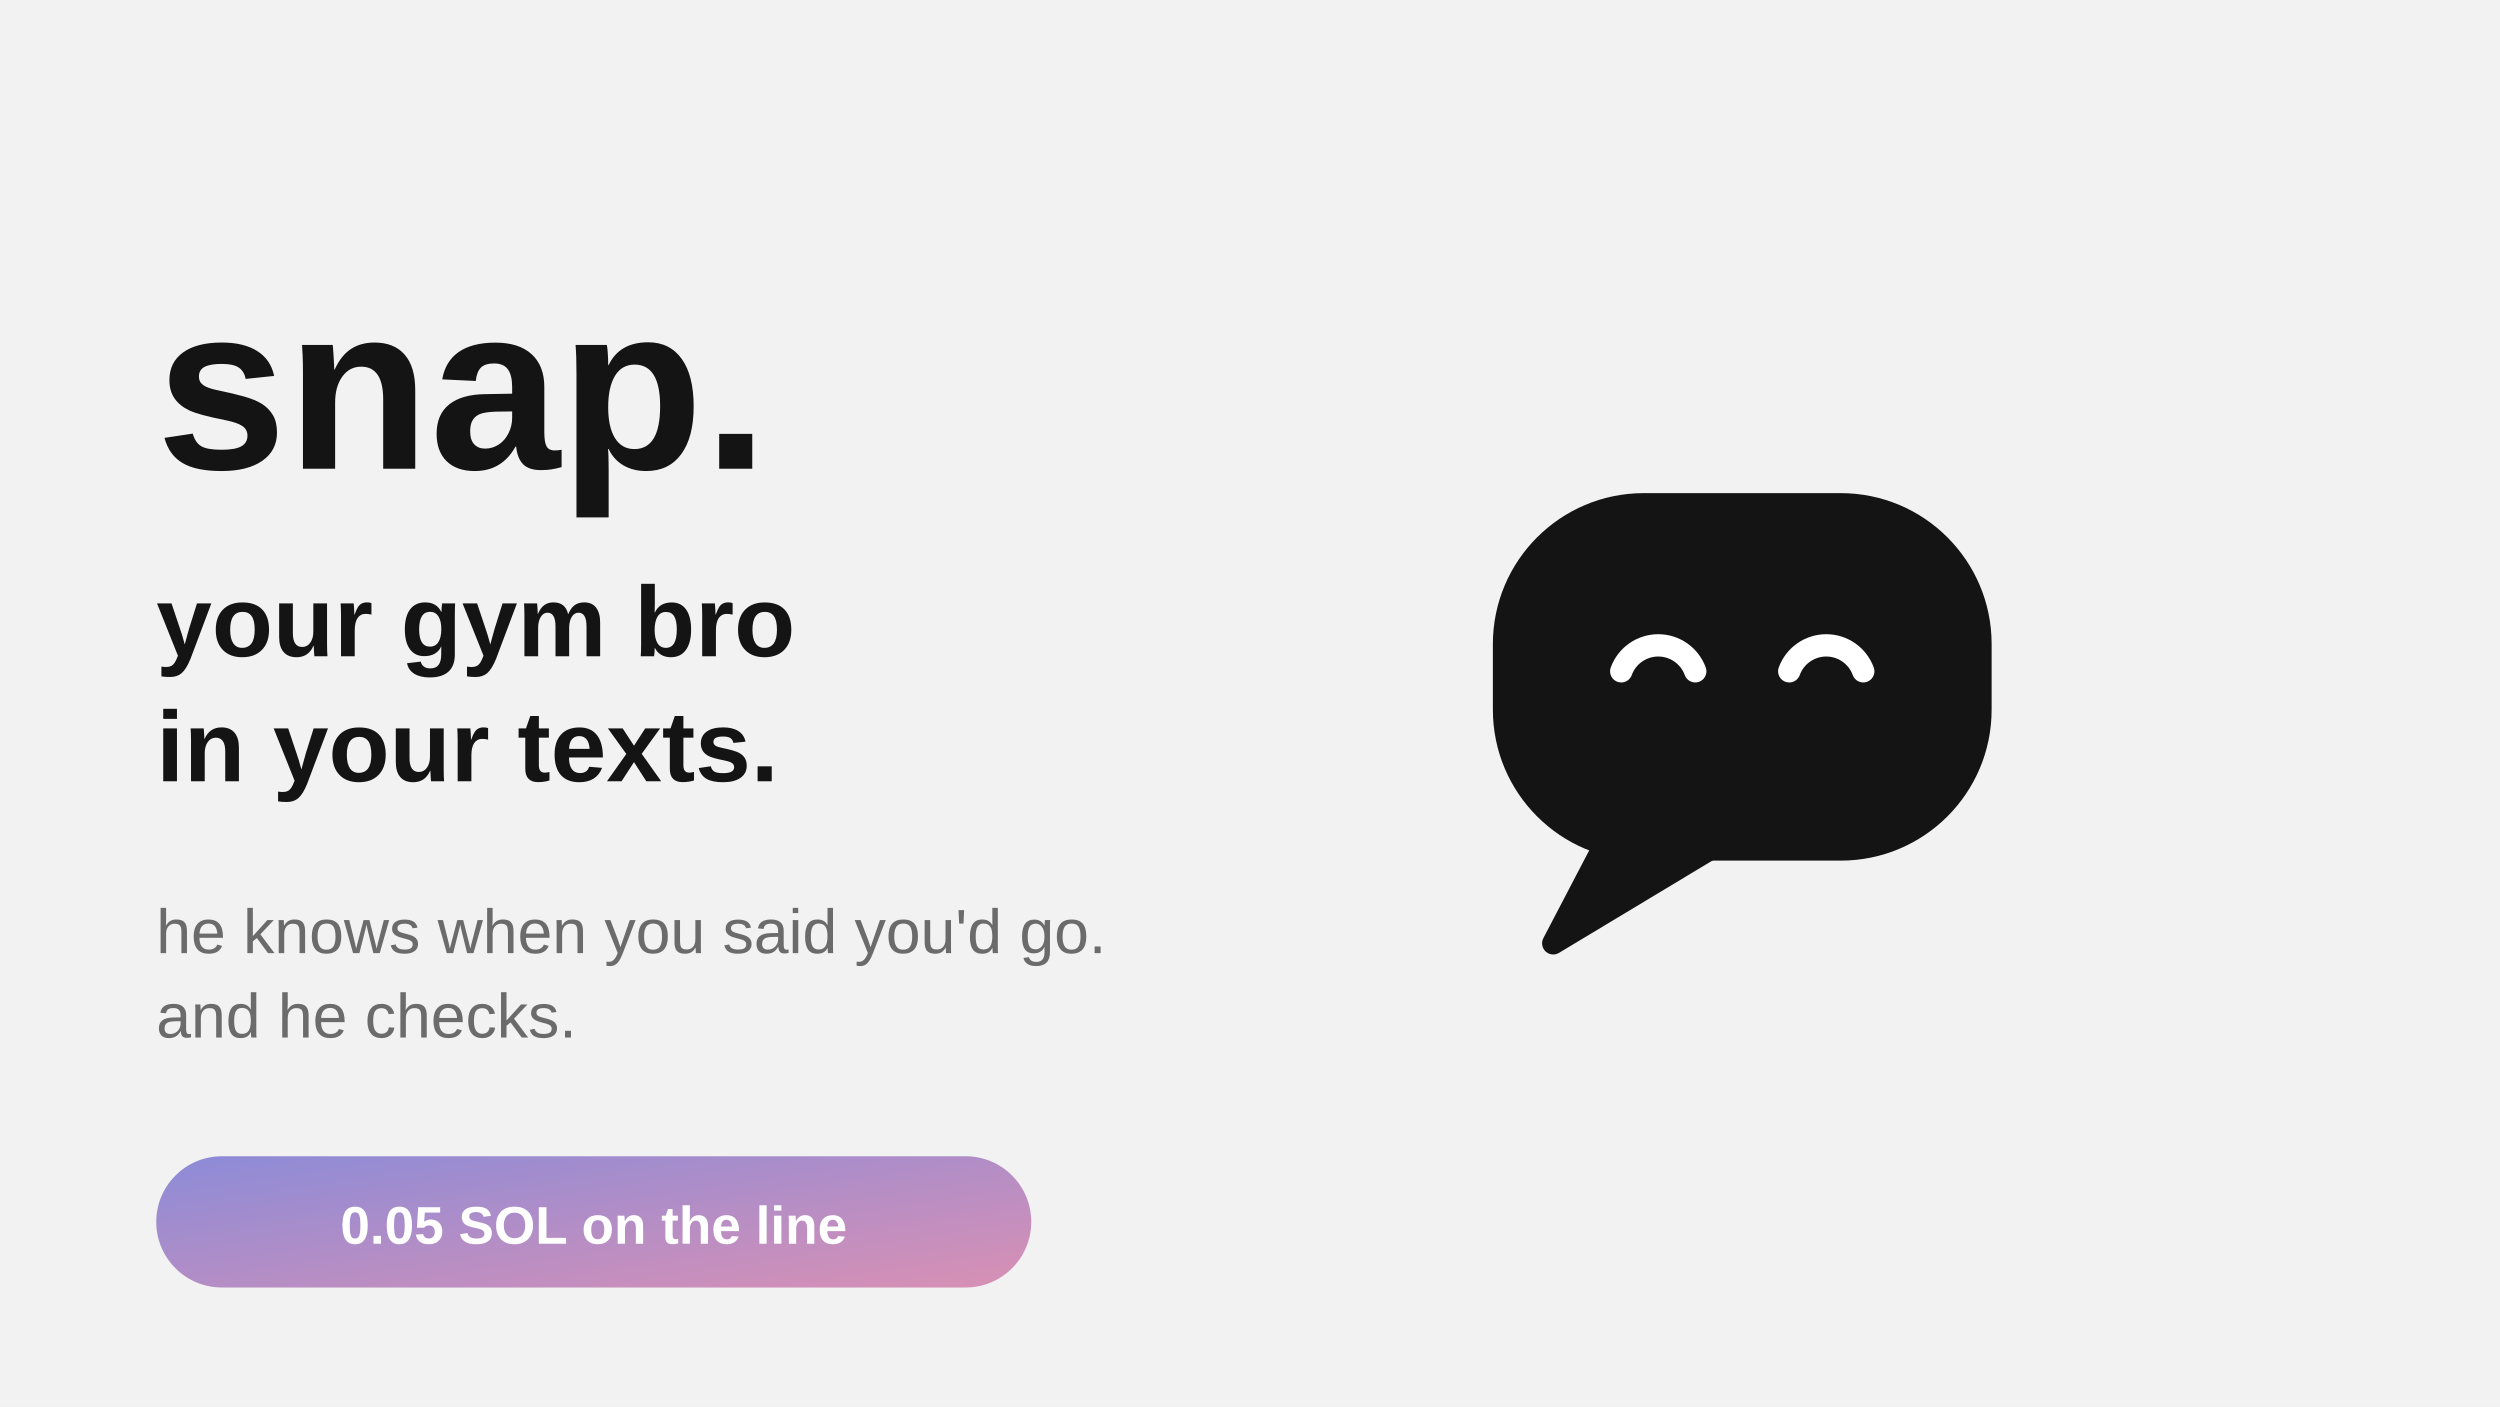
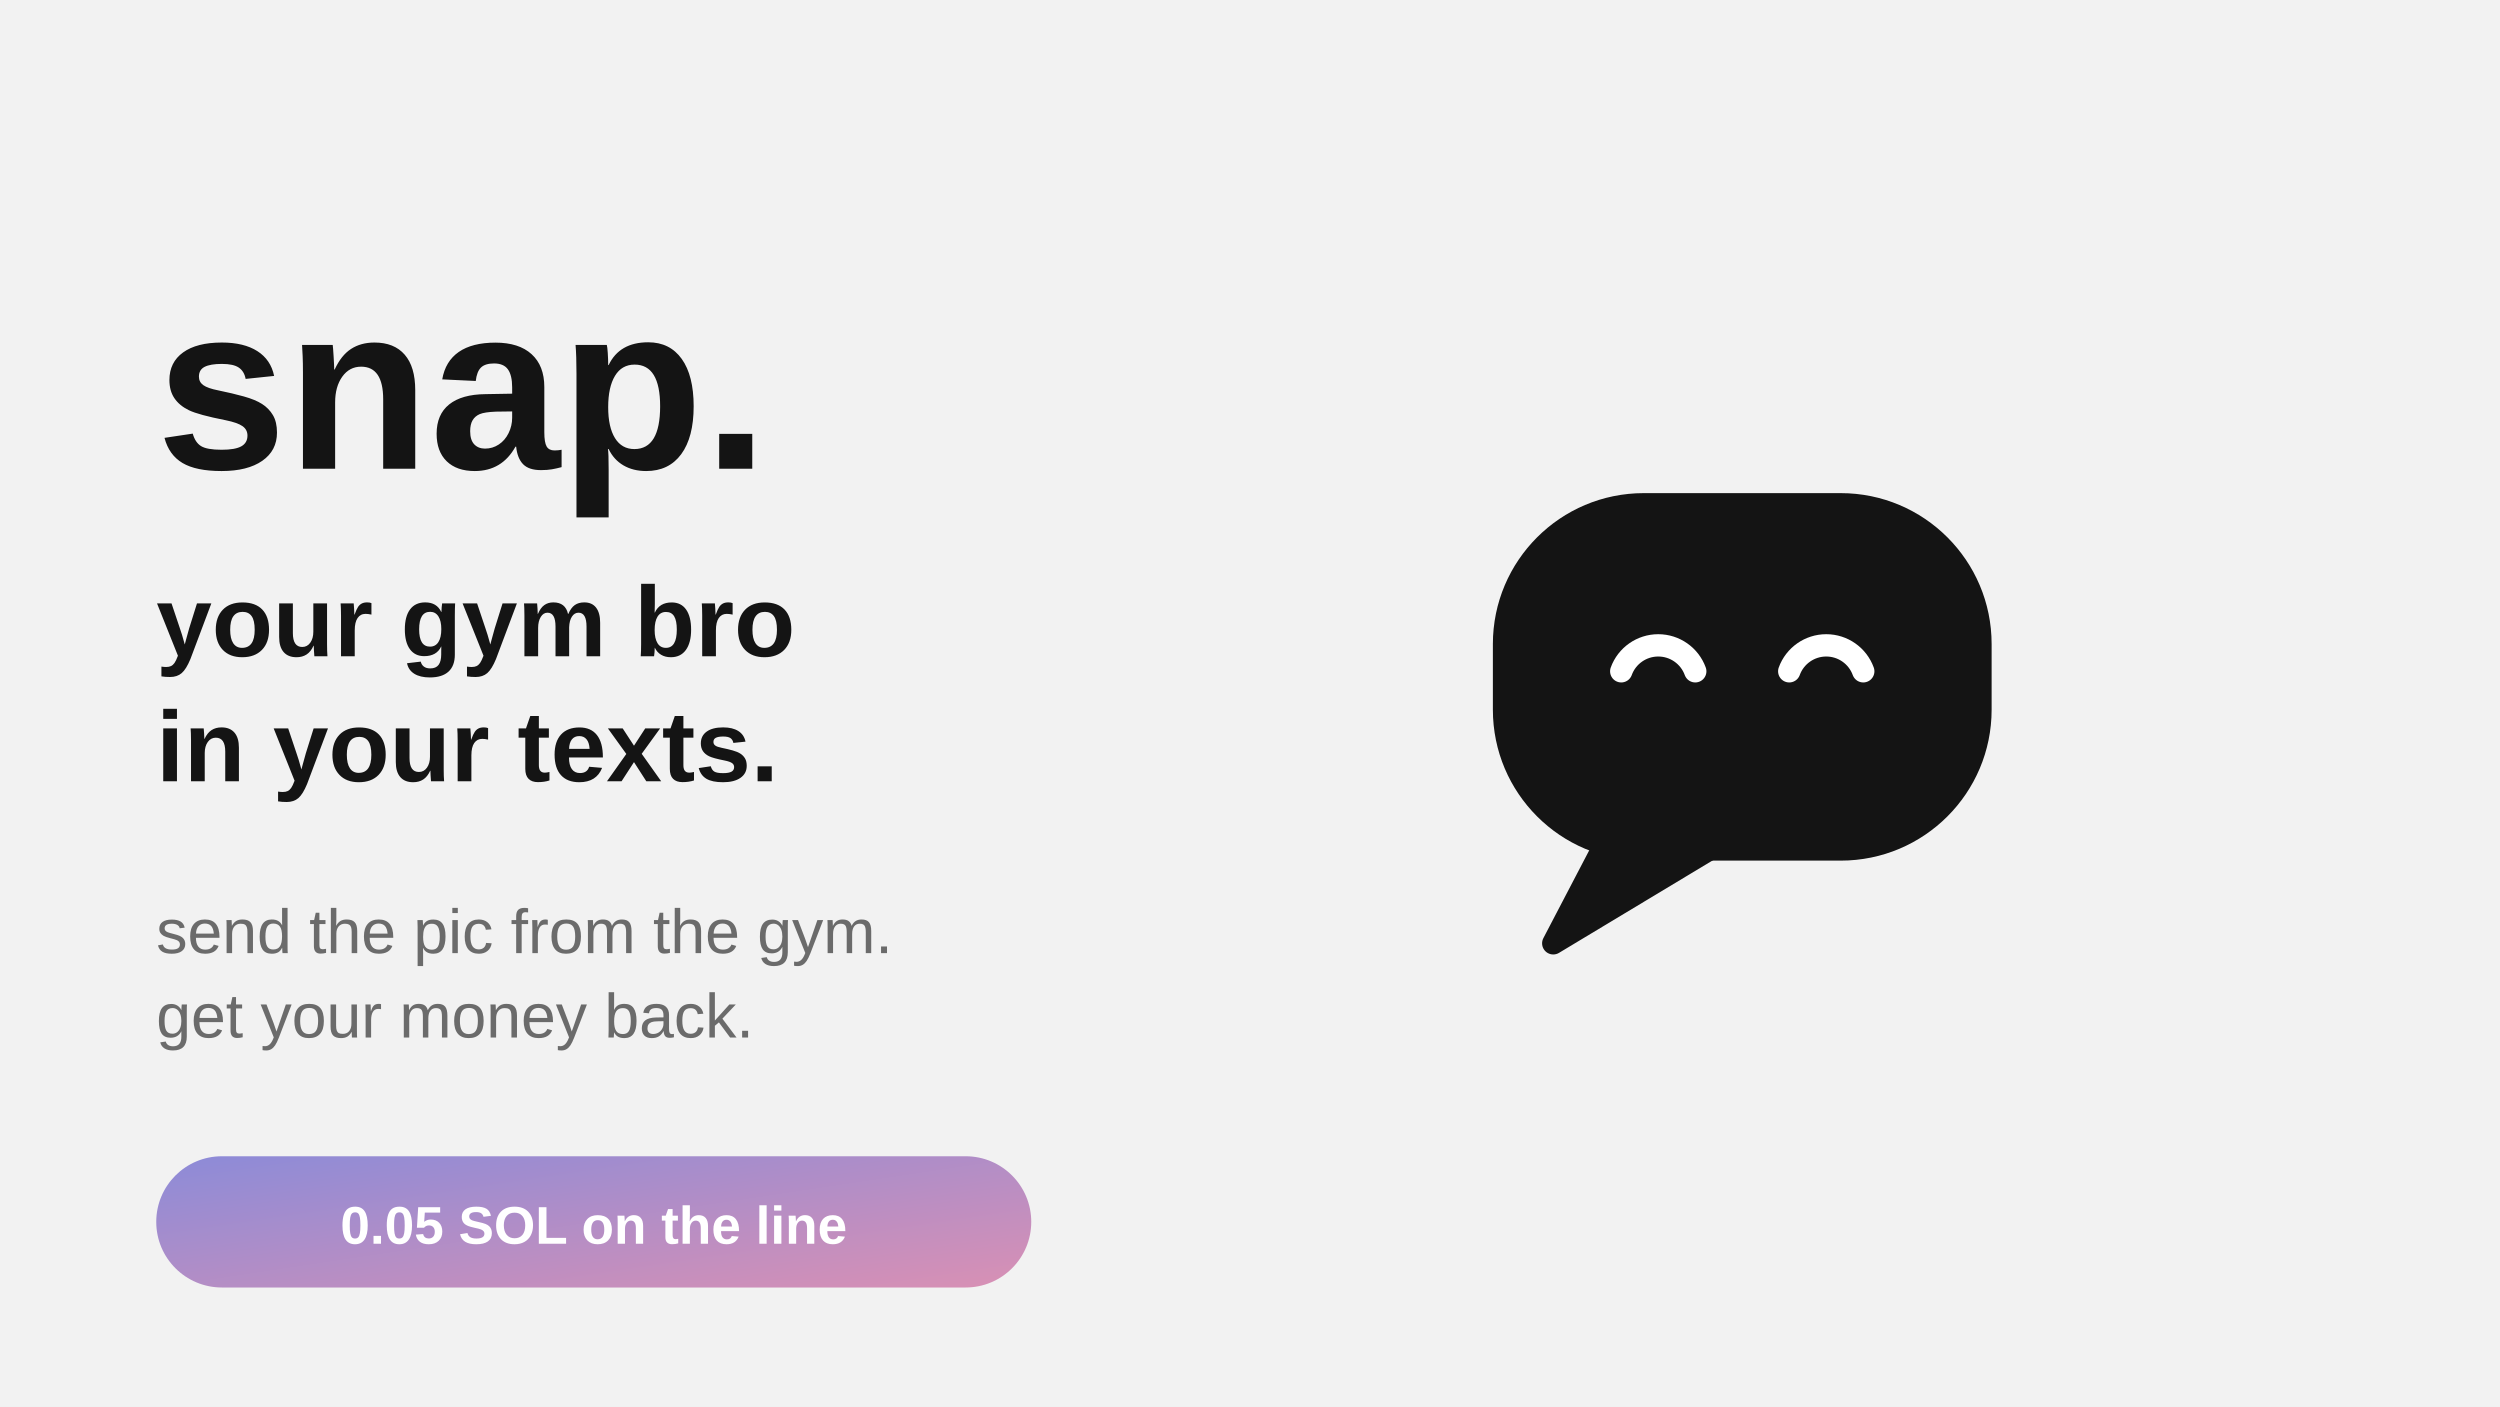
<svg xmlns="http://www.w3.org/2000/svg" width="1600" height="900" viewBox="0 0 1600 900">
  <rect width="1600" height="900" fill="#F2F2F2" />
  <defs>
    <linearGradient id="g" x1="0" y1="0" x2="1" y2="1">
      <stop offset="0" stop-color="#8C8BD8" />
      <stop offset="1" stop-color="#D990B4" />
    </linearGradient>
  </defs>
  <g transform="translate(900,240) scale(0.42)">
    <g>
      <path d="M 318 686 L 224 866 L 470 718 Z" fill="#141414" stroke="#141414" stroke-width="34" stroke-linejoin="round" />
      <rect x="132" y="180" width="760" height="560" rx="230" fill="#141414" />
      <path d="M 327.6 451.5 A 60 60 0 0 1 440.4 451.5" fill="none" stroke="#FFFFFF" stroke-width="34" stroke-linecap="round" />
      <path d="M 583.6 451.5 A 60 60 0 0 1 696.4 451.5" fill="none" stroke="#FFFFFF" stroke-width="34" stroke-linecap="round" />
    </g>
  </g>
  <text x="100" y="300" font-family="SF Pro Display, -apple-system, Helvetica Neue, Liberation Sans, Arial, sans-serif" font-weight="700" font-size="150" fill="#141414" text-anchor="start">snap.</text>
  <text x="100" y="420" font-family="SF Pro Display, -apple-system, Helvetica Neue, Liberation Sans, Arial, sans-serif" font-weight="700" font-size="64" fill="#141414" text-anchor="start">your gym bro</text>
  <text x="100" y="500" font-family="SF Pro Display, -apple-system, Helvetica Neue, Liberation Sans, Arial, sans-serif" font-weight="700" font-size="64" fill="#141414" text-anchor="start">in your texts.</text>
-   <text x="100" y="610" font-family="SF Pro Display, -apple-system, Helvetica Neue, Liberation Sans, Arial, sans-serif" font-weight="500" font-size="40" fill="#6B6B6B" text-anchor="start">he knows when you said you'd go.</text>
-   <text x="100" y="664" font-family="SF Pro Display, -apple-system, Helvetica Neue, Liberation Sans, Arial, sans-serif" font-weight="500" font-size="40" fill="#6B6B6B" text-anchor="start">and he checks.</text>
+   <text x="100" y="610" font-family="SF Pro Display, -apple-system, Helvetica Neue, Liberation Sans, Arial, sans-serif" font-weight="500" font-size="40" fill="#6B6B6B" text-anchor="start">send the pic from the gym.</text>
+   <text x="100" y="664" font-family="SF Pro Display, -apple-system, Helvetica Neue, Liberation Sans, Arial, sans-serif" font-weight="500" font-size="40" fill="#6B6B6B" text-anchor="start">get your money back.</text>
  <rect x="100" y="740" width="560" height="84" rx="42" fill="url(#g)" />
  <text x="380" y="796" font-family="SF Pro Display, -apple-system, Helvetica Neue, Liberation Sans, Arial, sans-serif" font-weight="600" font-size="34" fill="#FFFFFF" text-anchor="middle">0.05 SOL on the line</text>
</svg>
